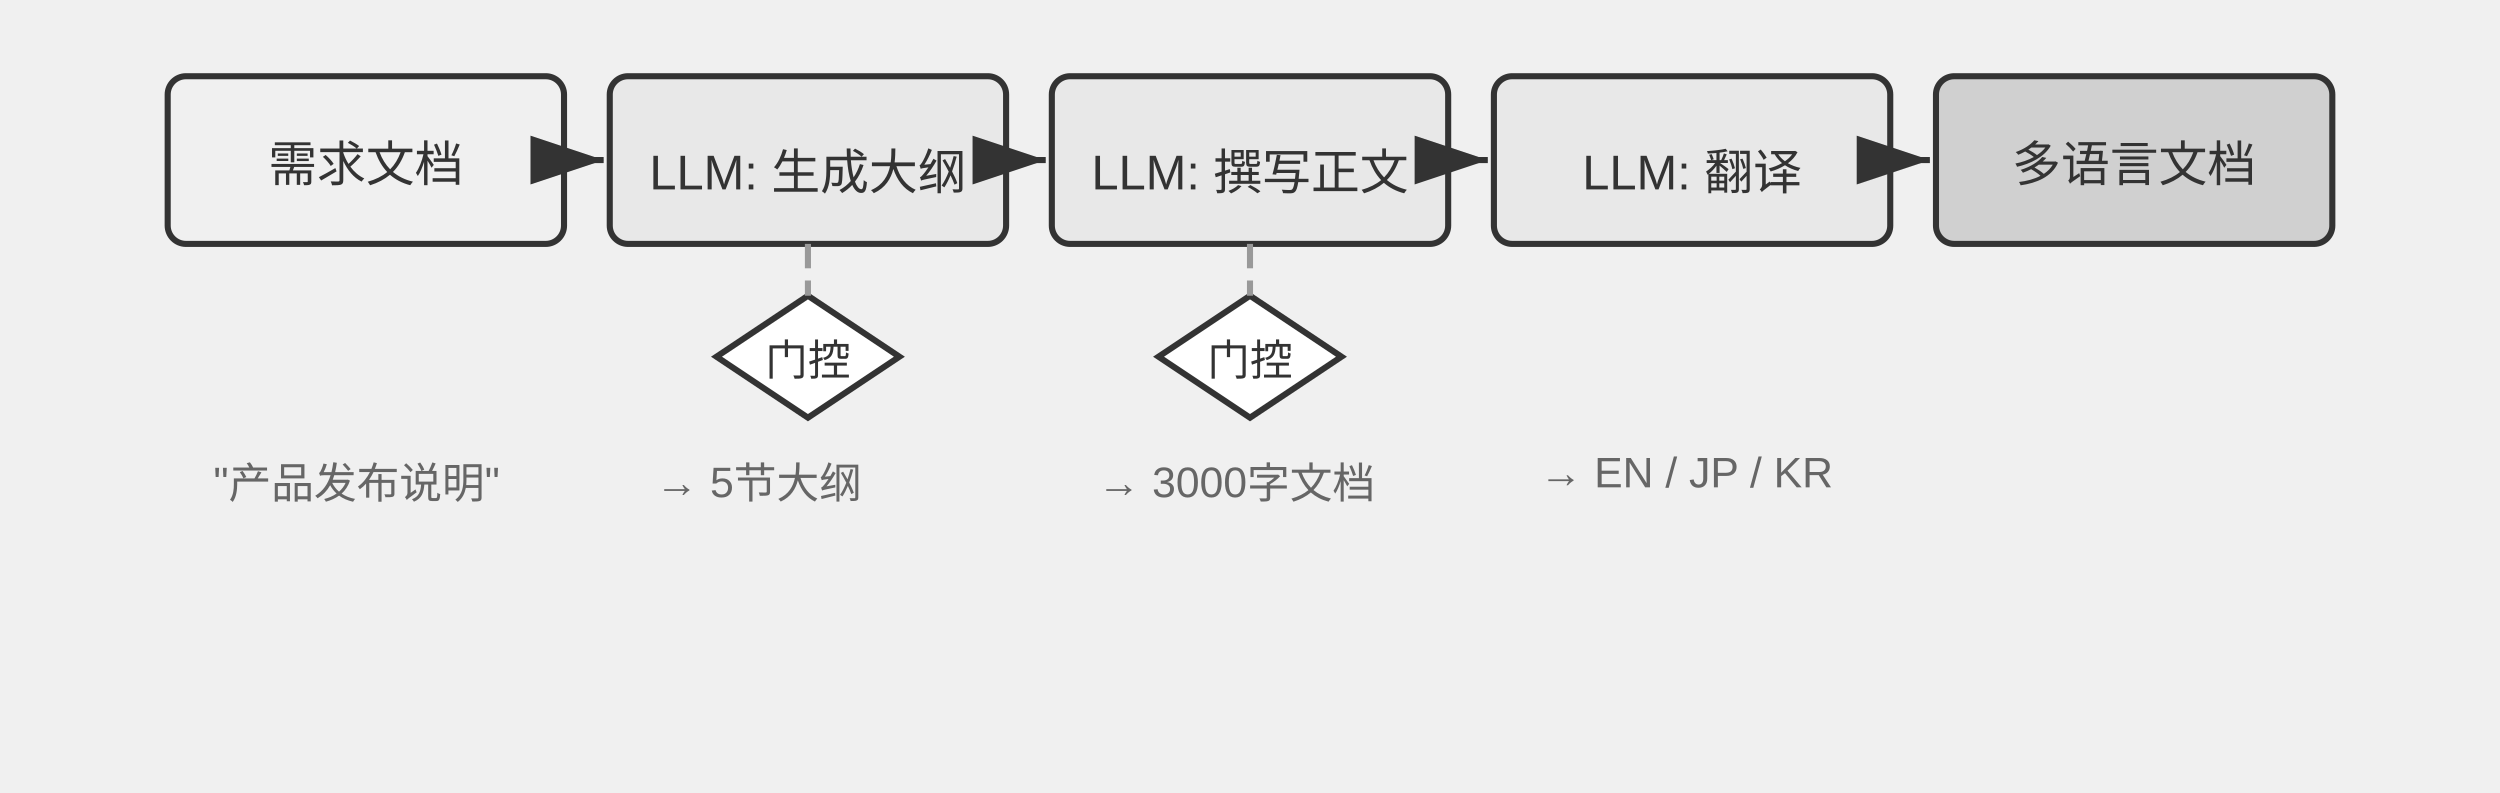
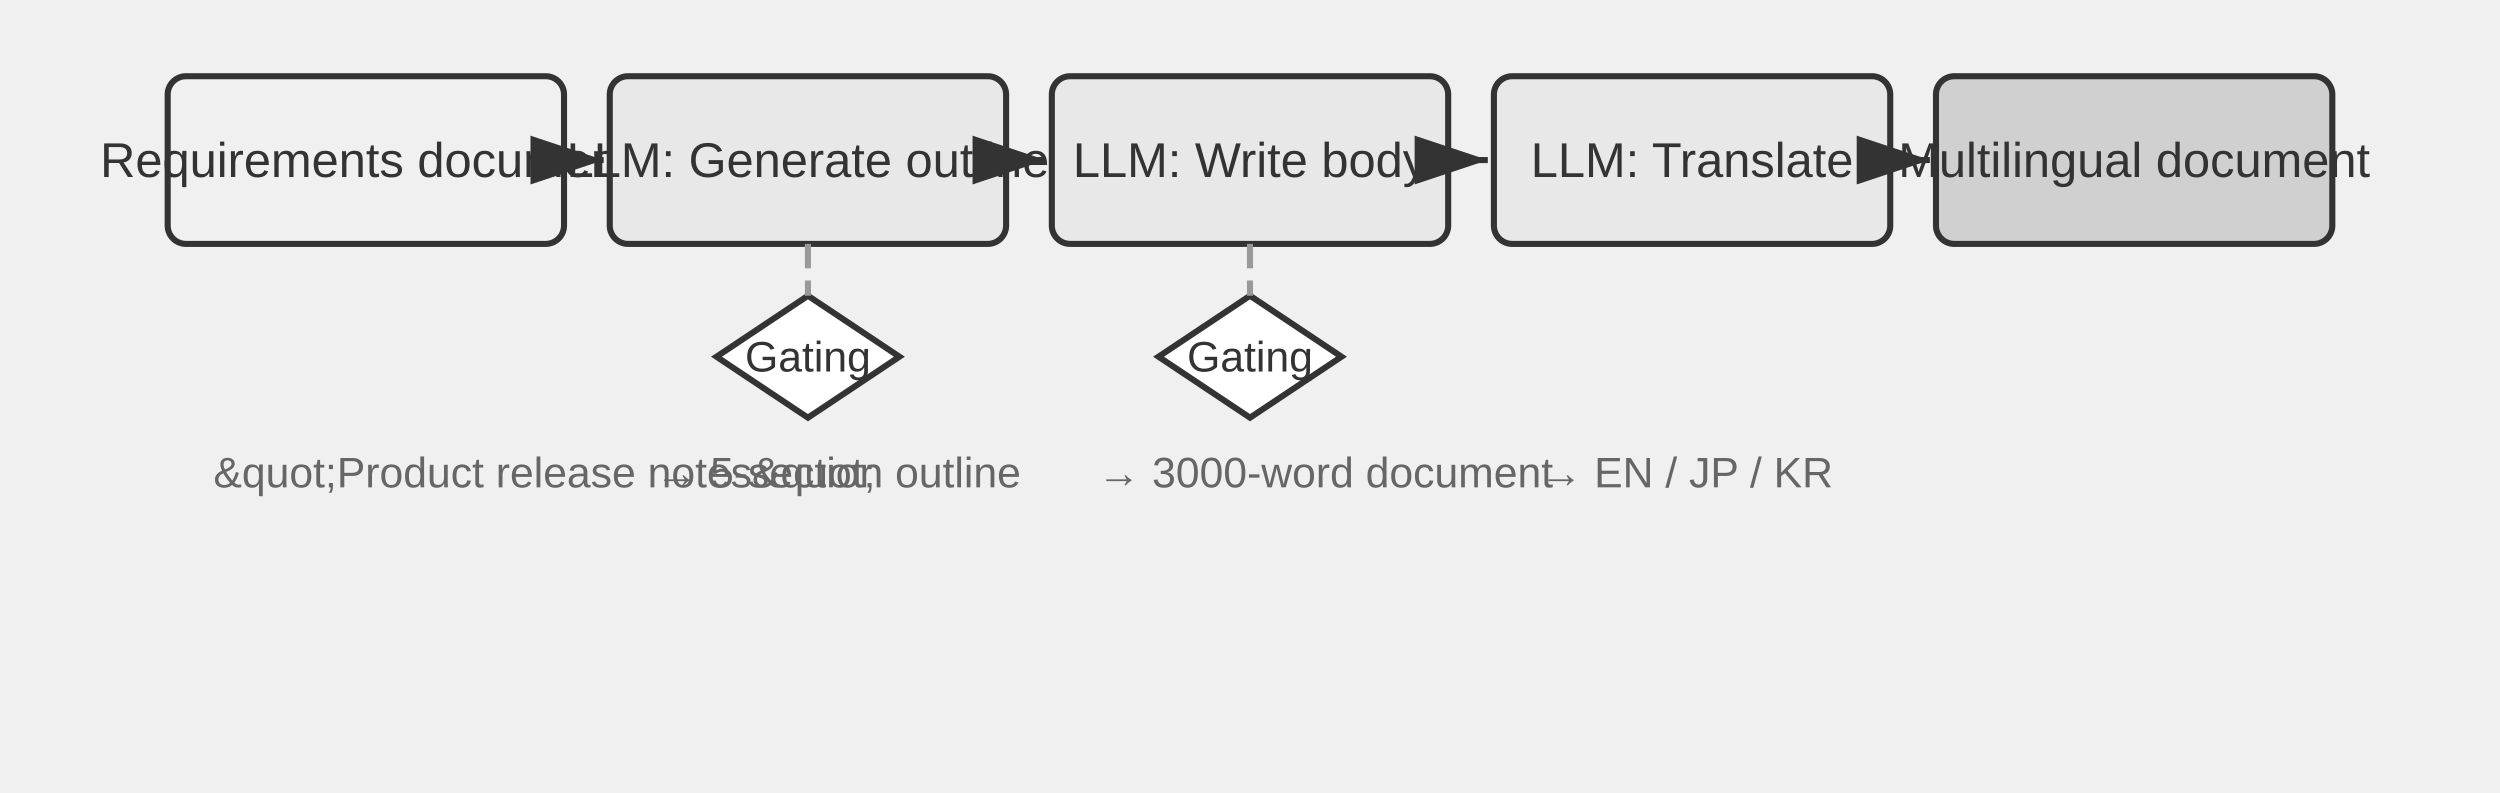
<svg xmlns="http://www.w3.org/2000/svg" viewBox="0 40 820 260" width="820" height="260" style="background:#ffffff">
  <defs>
    <marker id="ah" markerWidth="12" markerHeight="8" refX="12" refY="4" orient="auto">
      <polygon points="0 0, 12 4, 0 8" fill="#333333" />
    </marker>
    <marker id="ah-light" markerWidth="12" markerHeight="8" refX="12" refY="4" orient="auto">
      <polygon points="0 0, 12 4, 0 8" fill="#999999" />
    </marker>
  </defs>
  <rect x="55.0" y="65" width="130" height="55" rx="6" fill="#f0f0f0" stroke="#333333" stroke-width="2" />
-   <text x="120.0" y="92.5" font-family="Arial, 'Helvetica Neue', Helvetica, 'PingFang SC', 'Microsoft YaHei', sans-serif" font-size="16" fill="#333333" text-anchor="middle" dominant-baseline="central" font-weight="normal">需求文档</text>
+   <text x="120.0" y="92.5" font-family="Arial, 'Helvetica Neue', Helvetica, 'PingFang SC', 'Microsoft YaHei', sans-serif" font-size="16" fill="#333333" text-anchor="middle" dominant-baseline="central" font-weight="normal">Requirements document</text>
  <rect x="200.0" y="65" width="130" height="55" rx="6" fill="#e8e8e8" stroke="#333333" stroke-width="2" />
-   <text x="265.0" y="92.5" font-family="Arial, 'Helvetica Neue', Helvetica, 'PingFang SC', 'Microsoft YaHei', sans-serif" font-size="16" fill="#333333" text-anchor="middle" dominant-baseline="central" font-weight="normal">LLM: 生成大纲</text>
+   <text x="265.0" y="92.5" font-family="Arial, 'Helvetica Neue', Helvetica, 'PingFang SC', 'Microsoft YaHei', sans-serif" font-size="16" fill="#333333" text-anchor="middle" dominant-baseline="central" font-weight="normal">LLM: Generate outline</text>
  <line x1="187.0" y1="92.5" x2="198.0" y2="92.5" stroke="#333333" stroke-width="2" marker-end="url(#ah)" />
  <rect x="345.0" y="65" width="130" height="55" rx="6" fill="#e8e8e8" stroke="#333333" stroke-width="2" />
-   <text x="410.0" y="92.5" font-family="Arial, 'Helvetica Neue', Helvetica, 'PingFang SC', 'Microsoft YaHei', sans-serif" font-size="16" fill="#333333" text-anchor="middle" dominant-baseline="central" font-weight="normal">LLM: 撰写正文</text>
+   <text x="410.0" y="92.5" font-family="Arial, 'Helvetica Neue', Helvetica, 'PingFang SC', 'Microsoft YaHei', sans-serif" font-size="16" fill="#333333" text-anchor="middle" dominant-baseline="central" font-weight="normal">LLM: Write body</text>
  <line x1="332.0" y1="92.5" x2="343.0" y2="92.5" stroke="#333333" stroke-width="2" marker-end="url(#ah)" />
  <rect x="490.0" y="65" width="130" height="55" rx="6" fill="#e8e8e8" stroke="#333333" stroke-width="2" />
-   <text x="555.0" y="92.5" font-family="Arial, 'Helvetica Neue', Helvetica, 'PingFang SC', 'Microsoft YaHei', sans-serif" font-size="16" fill="#333333" text-anchor="middle" dominant-baseline="central" font-weight="normal">LLM: 翻译</text>
+   <text x="555.0" y="92.5" font-family="Arial, 'Helvetica Neue', Helvetica, 'PingFang SC', 'Microsoft YaHei', sans-serif" font-size="16" fill="#333333" text-anchor="middle" dominant-baseline="central" font-weight="normal">LLM: Translate</text>
  <line x1="477.0" y1="92.5" x2="488.0" y2="92.5" stroke="#333333" stroke-width="2" marker-end="url(#ah)" />
  <rect x="635.0" y="65" width="130" height="55" rx="6" fill="#d0d0d0" stroke="#333333" stroke-width="2" />
-   <text x="700.0" y="92.5" font-family="Arial, 'Helvetica Neue', Helvetica, 'PingFang SC', 'Microsoft YaHei', sans-serif" font-size="16" fill="#333333" text-anchor="middle" dominant-baseline="central" font-weight="normal">多语言文档</text>
+   <text x="700.0" y="92.5" font-family="Arial, 'Helvetica Neue', Helvetica, 'PingFang SC', 'Microsoft YaHei', sans-serif" font-size="16" fill="#333333" text-anchor="middle" dominant-baseline="central" font-weight="normal">Multilingual document</text>
  <line x1="622.0" y1="92.5" x2="633.0" y2="92.5" stroke="#333333" stroke-width="2" marker-end="url(#ah)" />
  <polygon points="265.0,137.0 295.0,157 265.0,177.0 235.0,157" fill="#ffffff" stroke="#333333" stroke-width="2" />
-   <text x="265.0" y="157" font-family="Arial, 'Helvetica Neue', Helvetica, 'PingFang SC', 'Microsoft YaHei', sans-serif" font-size="14" fill="#333333" text-anchor="middle" dominant-baseline="central">门控</text>
+   <text x="265.0" y="157" font-family="Arial, 'Helvetica Neue', Helvetica, 'PingFang SC', 'Microsoft YaHei', sans-serif" font-size="14" fill="#333333" text-anchor="middle" dominant-baseline="central">Gating</text>
  <line x1="265.0" y1="120" x2="265.0" y2="137" stroke="#999999" stroke-width="2" stroke-dasharray="8,4" />
  <polygon points="410.0,137.0 440.0,157 410.0,177.0 380.0,157" fill="#ffffff" stroke="#333333" stroke-width="2" />
-   <text x="410.0" y="157" font-family="Arial, 'Helvetica Neue', Helvetica, 'PingFang SC', 'Microsoft YaHei', sans-serif" font-size="14" fill="#333333" text-anchor="middle" dominant-baseline="central">门控</text>
+   <text x="410.0" y="157" font-family="Arial, 'Helvetica Neue', Helvetica, 'PingFang SC', 'Microsoft YaHei', sans-serif" font-size="14" fill="#333333" text-anchor="middle" dominant-baseline="central">Gating</text>
  <line x1="410.0" y1="120" x2="410.0" y2="137" stroke="#999999" stroke-width="2" stroke-dasharray="8,4" />
-   <text x="70.0" y="195" font-family="Arial, 'Helvetica Neue', Helvetica, 'PingFang SC', 'Microsoft YaHei', sans-serif" font-size="14" fill="#666666" text-anchor="start" dominant-baseline="central" font-weight="normal">"产品发布说明"</text>
-   <text x="215.0" y="195" font-family="Arial, 'Helvetica Neue', Helvetica, 'PingFang SC', 'Microsoft YaHei', sans-serif" font-size="14" fill="#666666" text-anchor="start" dominant-baseline="central" font-weight="normal">→ 5节大纲</text>
-   <text x="360.0" y="195" font-family="Arial, 'Helvetica Neue', Helvetica, 'PingFang SC', 'Microsoft YaHei', sans-serif" font-size="14" fill="#666666" text-anchor="start" dominant-baseline="central" font-weight="normal">→ 3000字文档</text>
+   <text x="70.0" y="195" font-family="Arial, 'Helvetica Neue', Helvetica, 'PingFang SC', 'Microsoft YaHei', sans-serif" font-size="14" fill="#666666" text-anchor="start" dominant-baseline="central" font-weight="normal">&amp;quot;Product release notes&amp;quot;</text>
+   <text x="215.0" y="195" font-family="Arial, 'Helvetica Neue', Helvetica, 'PingFang SC', 'Microsoft YaHei', sans-serif" font-size="14" fill="#666666" text-anchor="start" dominant-baseline="central" font-weight="normal">→ 5-section outline</text>
+   <text x="360.0" y="195" font-family="Arial, 'Helvetica Neue', Helvetica, 'PingFang SC', 'Microsoft YaHei', sans-serif" font-size="14" fill="#666666" text-anchor="start" dominant-baseline="central" font-weight="normal">→ 3000-word document</text>
  <text x="505.0" y="195" font-family="Arial, 'Helvetica Neue', Helvetica, 'PingFang SC', 'Microsoft YaHei', sans-serif" font-size="14" fill="#666666" text-anchor="start" dominant-baseline="central" font-weight="normal">→ EN / JP / KR</text>
</svg>
